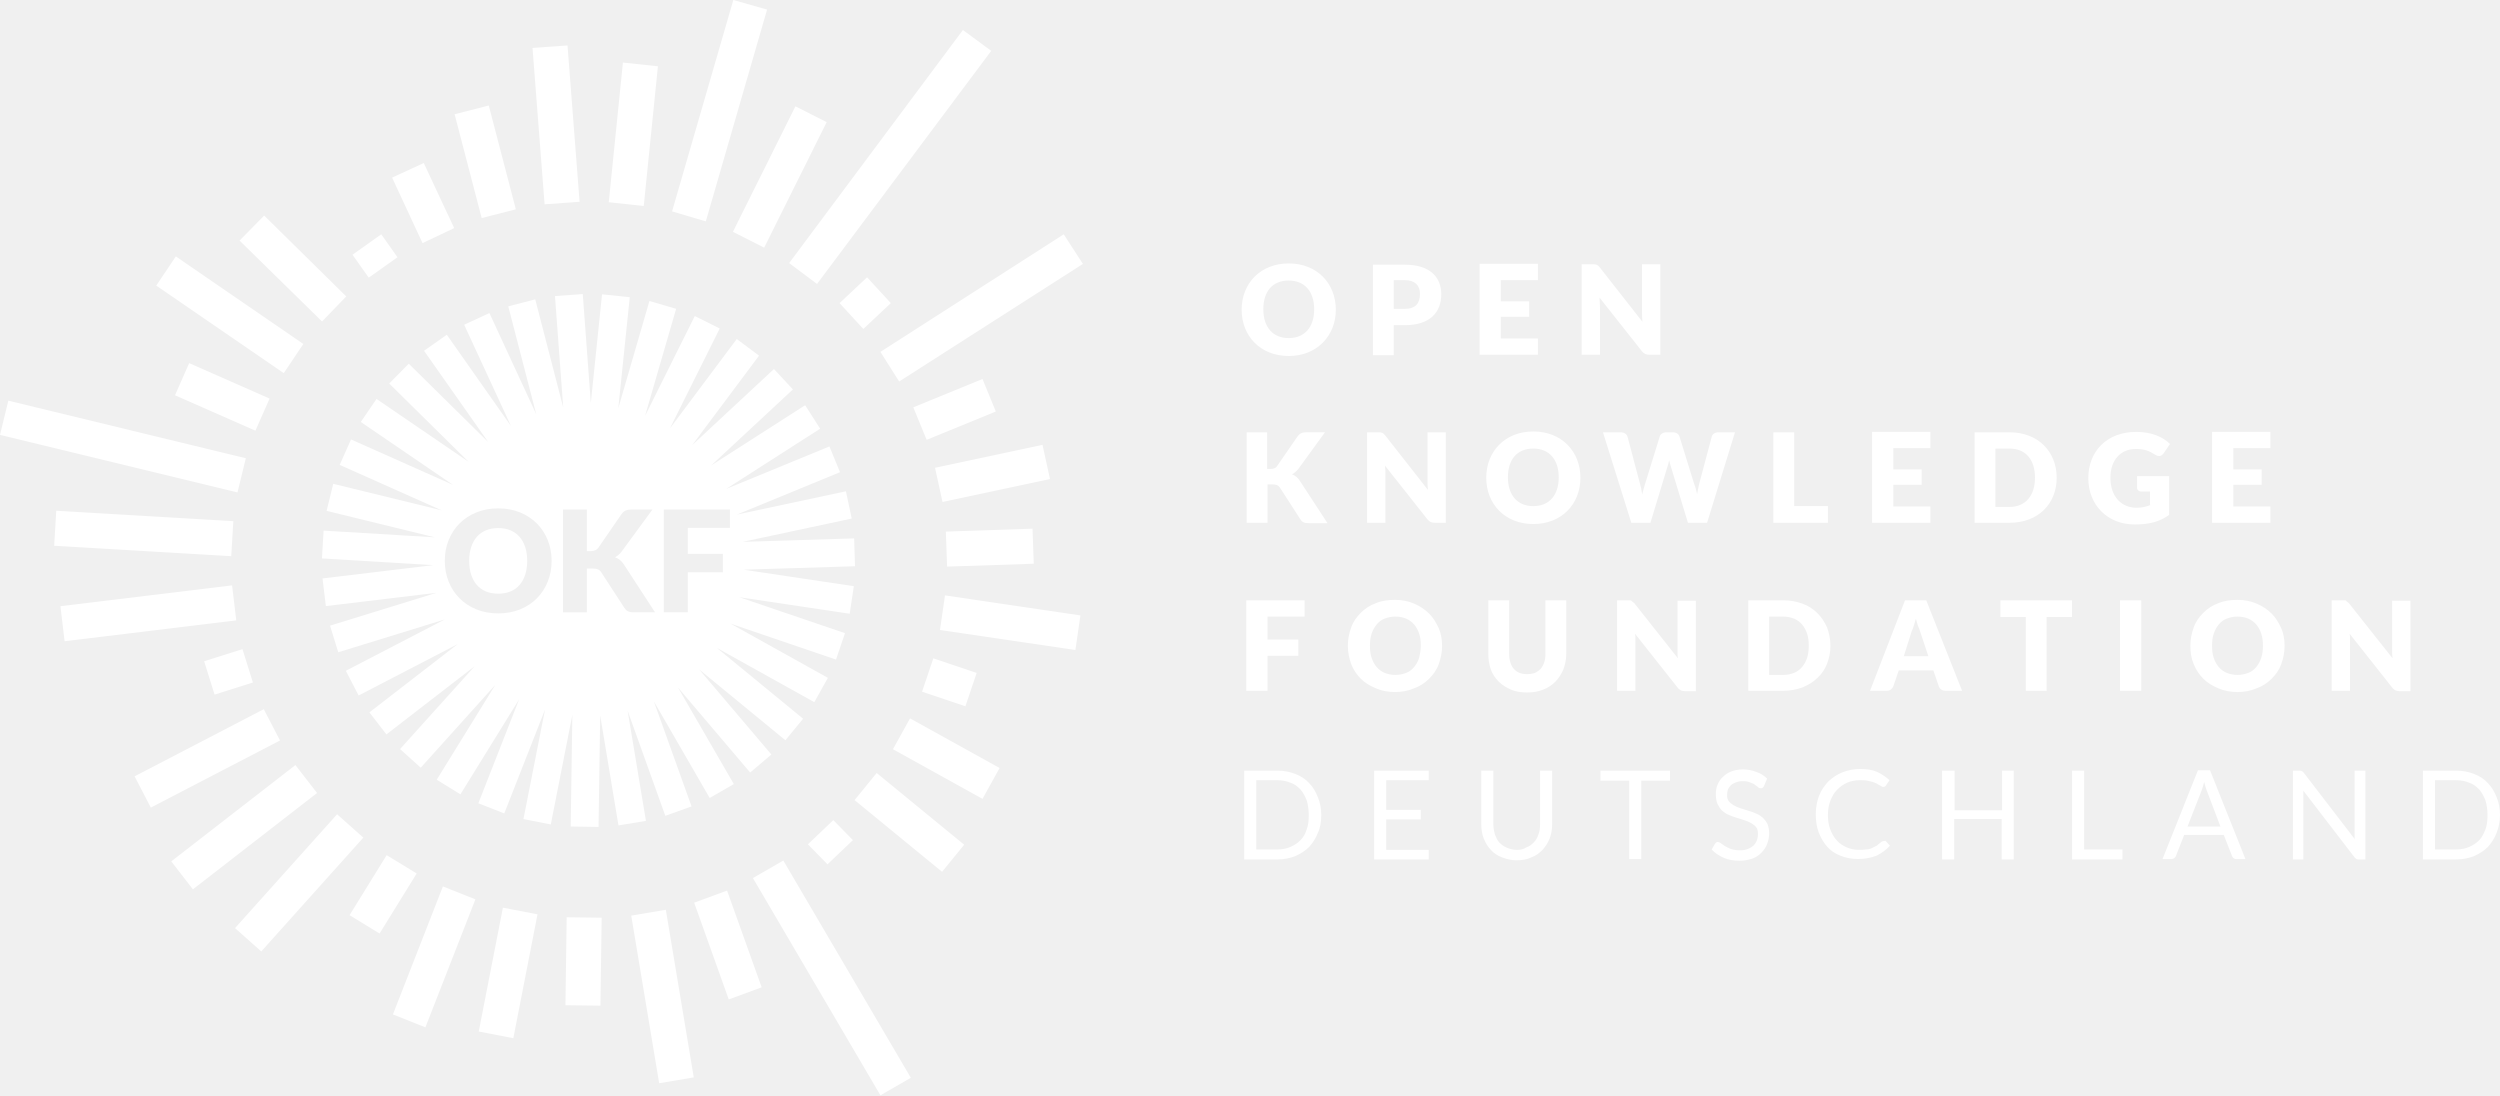
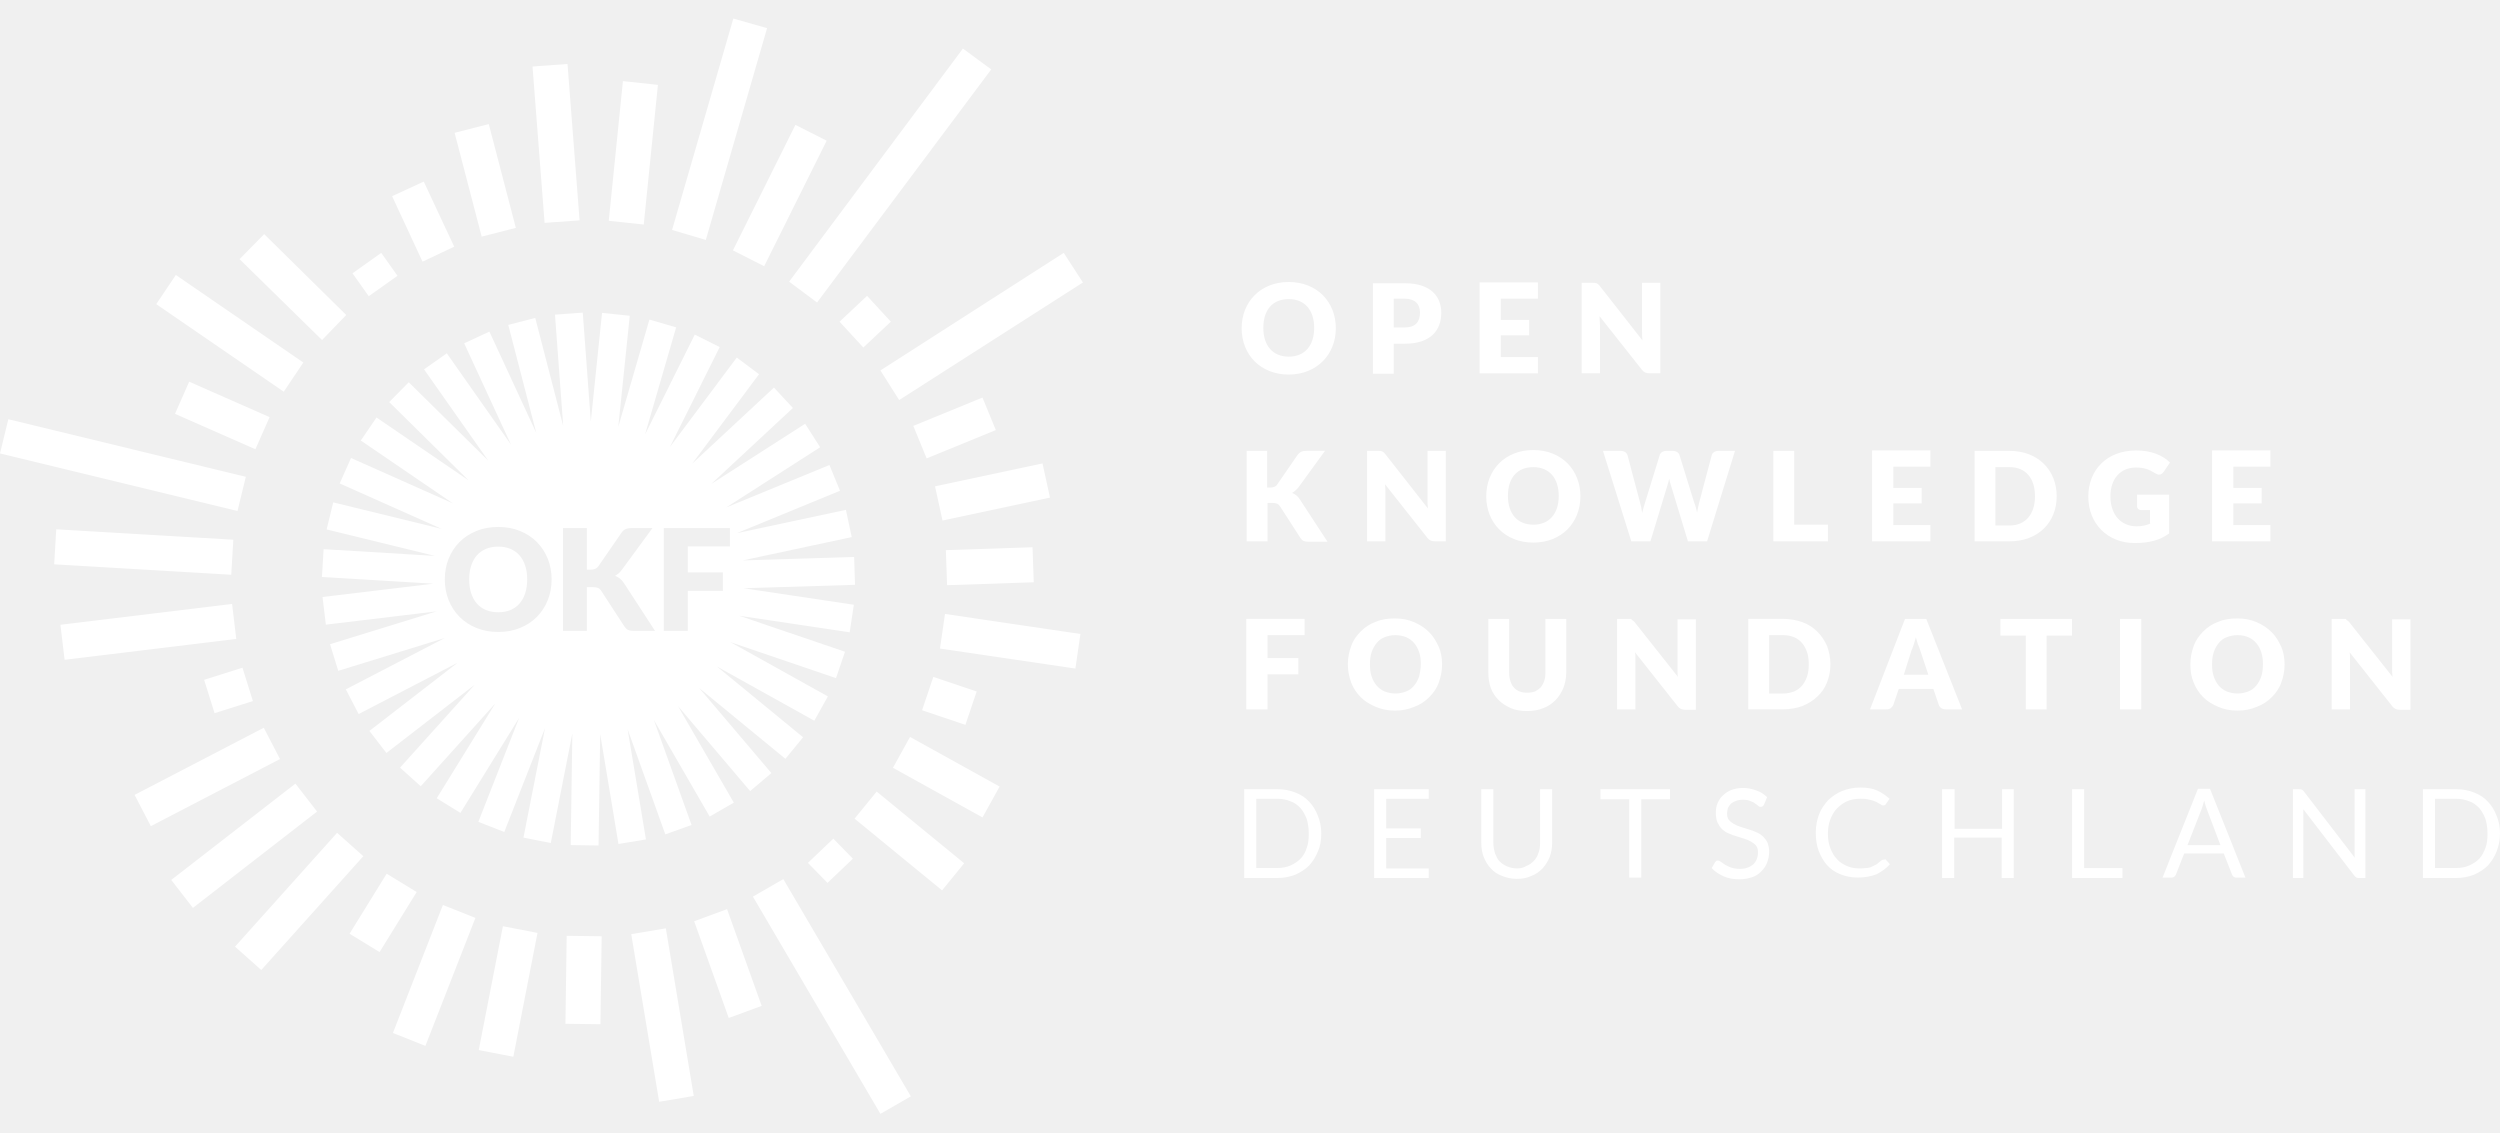
- <svg xmlns="http://www.w3.org/2000/svg" id="Layer_1" data-name="Layer 1" viewBox="0 0 808 354">
+ <svg xmlns="http://www.w3.org/2000/svg" id="Layer_1" data-name="Layer 1" viewBox="0 0 808 354" width="1616.012" height="732">
  <defs>
    <style>
      .cls-1 {
        fill: #fff;
      }
    </style>
  </defs>
  <path class="cls-1" d="M416.52,115.06c-9.16,0-15.22-6.47-15.22-14.96s6.06-14.96,15.22-14.96,15.22,6.47,15.22,14.96-6.19,14.96-15.22,14.96ZM416.52,90.67c-5.25,0-8.21,3.5-8.21,9.3s3.1,9.3,8.21,9.3,8.22-3.5,8.22-9.3-3.1-9.3-8.22-9.3ZM450.46,104.95v9.84h-6.73v-29.24h10.37c8.21,0,11.72,4.18,11.72,9.57,0,5.79-3.64,9.97-11.72,9.97h-3.64v-.13h0ZM450.46,99.83h3.5c3.5,0,4.98-1.75,4.98-4.85,0-2.69-1.62-4.45-4.98-4.45h-3.5s0,9.3,0,9.3ZM478.2,85.42v29.24h18.85v-5.26h-11.99v-7.01h9.16v-4.99h-9.16v-6.87h11.99v-5.26h-18.85v.15ZM517.12,86.49c-.81-.94-1.08-1.08-2.29-1.08h-3.64v29.24h5.92v-15.63c0-.81-.14-1.89-.14-2.83l13.74,17.38c.67.81,1.35,1.08,2.42,1.08h3.5v-29.24h-5.93v15.5c0,.94,0,2.02.14,3.1l-13.74-17.52s.02,0,.02,0ZM409.66,139.72h-6.73v29.24h6.73v-12.4h1.62c1.21,0,1.89.27,2.42,1.08l6.6,10.24c.54.81,1.08,1.21,2.69,1.21h6.06l-8.89-13.61c-.67-1.08-1.48-1.75-2.56-2.16.67-.4,1.35-.94,2.02-1.75l8.62-11.86h-5.92c-1.35,0-2.15.27-2.96,1.35l-6.6,9.57c-.4.67-1.21.94-2.15.94h-1.08v-11.86h.14-.01ZM447.77,140.8c-.81-.94-1.08-1.08-2.29-1.08h-3.64v29.24h5.93v-15.63c0-.81,0-1.89-.14-2.83l13.74,17.38c.67.81,1.35,1.08,2.42,1.08h3.5v-29.24h-5.92v15.5c0,.94,0,2.02.13,3.1l-13.74-17.52h.01ZM495.57,169.37c-9.16,0-15.22-6.47-15.22-14.96s6.06-14.96,15.22-14.96,15.22,6.47,15.22,14.96-6.06,14.96-15.22,14.96ZM495.57,144.98c-5.25,0-8.21,3.5-8.21,9.3s3.1,9.3,8.21,9.3,8.21-3.5,8.21-9.3-3.1-9.3-8.21-9.3ZM527.22,168.96h6.2l5.52-18.19c.14-.54.4-1.21.54-2.02.13.81.4,1.48.54,2.02l5.52,18.19h6.19l9.02-29.24h-5.39c-1.08,0-2.02.67-2.15,1.48l-4.04,15.23c-.27.94-.4,2.02-.67,3.23-.27-1.21-.54-2.29-.94-3.23l-4.71-15.23c-.27-.94-1.08-1.48-2.29-1.48h-2.02c-1.08,0-2.02.67-2.15,1.48l-4.71,15.23c-.27.94-.67,2.16-.94,3.37-.13-1.21-.4-2.43-.67-3.37l-4.04-15.23c-.27-.94-1.08-1.48-2.29-1.48h-5.66l9.16,29.24h-.02ZM579.88,139.72h-6.73v29.24h17.64v-5.39h-10.91v-23.85h0ZM605.06,139.72v29.24h18.85v-5.26h-11.99v-7.01h9.16v-4.99h-9.16v-6.87h11.99v-5.26h-18.85v.15h0ZM649.5,168.96h-11.31v-29.24h11.31c9.16,0,15.22,6.2,15.22,14.69s-6.06,14.55-15.22,14.55ZM649.5,144.98h-4.58v18.86h4.58c5.12,0,8.21-3.64,8.21-9.43s-2.96-9.43-8.21-9.43h0ZM695.15,163.17c-1.35.54-2.69.94-4.58.94-4.85,0-8.48-3.5-8.48-9.7,0-5.66,3.23-9.3,8.21-9.3,2.69,0,4.17.54,6.33,1.89.4.27.81.4,1.21.4.67,0,1.08-.4,1.48-.94l2.02-2.96c-2.29-2.29-5.92-3.91-10.91-3.91-9.43,0-15.49,6.2-15.49,14.96s6.33,14.96,14.95,14.96c4.85,0,8.22-.94,11.18-3.1v-12.53h-10.37v3.77c0,.67.54,1.21,1.35,1.21h2.83v4.31h.27,0ZM714.95,139.72v29.24h18.85v-5.26h-11.99v-7.01h9.16v-4.99h-9.16v-6.87h11.99v-5.26h-18.85v.15h0ZM402.79,194.03v29.24h6.87v-11.32h9.96v-5.26h-9.96v-7.41h11.98v-5.26h-18.85ZM466.08,208.71c0,2.16-.4,4.04-1.08,5.93-.67,1.89-1.75,3.37-3.1,4.72s-2.96,2.43-4.85,3.1c-1.89.81-3.91,1.21-6.19,1.21s-4.31-.4-6.2-1.21c-1.89-.81-3.5-1.75-4.85-3.1s-2.42-2.96-3.1-4.72c-.67-1.89-1.08-3.77-1.08-5.93s.4-4.04,1.08-5.93c.67-1.89,1.75-3.37,3.1-4.72s2.96-2.43,4.85-3.1c1.89-.81,3.91-1.08,6.2-1.08s4.31.4,6.19,1.21c1.89.81,3.5,1.89,4.85,3.23,1.35,1.35,2.29,2.96,3.1,4.72.67,1.48,1.08,3.5,1.08,5.66h0ZM459.21,208.71c0-1.48-.13-2.69-.54-3.91-.4-1.21-.94-2.16-1.62-2.96-.67-.81-1.62-1.48-2.56-1.89-.94-.4-2.15-.67-3.5-.67s-2.42.27-3.5.67-1.89,1.08-2.56,1.89c-.67.81-1.21,1.75-1.62,2.96-.4,1.21-.54,2.43-.54,3.91s.14,2.83.54,3.91c.4,1.21.94,2.16,1.62,2.96.67.81,1.62,1.48,2.56,1.89,1.08.4,2.15.67,3.5.67s2.42-.27,3.5-.67,1.89-1.08,2.56-1.89c.67-.81,1.21-1.75,1.62-2.96.27-1.21.54-2.56.54-3.91ZM493.55,217.88c-.94,0-1.75-.13-2.42-.4-.67-.27-1.35-.67-1.89-1.35-.54-.54-.81-1.21-1.08-2.02s-.4-1.75-.4-2.7v-17.38h-6.73v17.38c0,1.75.27,3.5.81,4.99.54,1.48,1.48,2.83,2.56,3.91s2.42,1.89,3.9,2.56c1.48.67,3.37.94,5.25.94s3.64-.27,5.25-.94c1.48-.54,2.83-1.48,3.91-2.56,1.08-1.08,1.89-2.43,2.56-3.91.54-1.48.94-3.1.94-4.99v-17.38h-6.73v17.38c0,1.08-.14,1.89-.4,2.7-.27.81-.67,1.48-1.08,2.02-.54.54-1.08.94-1.89,1.35-.81.27-1.62.4-2.56.4h0ZM526.95,194.03h-4.31v29.24h5.93v-16.98c0-.54,0-.94-.14-1.48l13.74,17.38c.27.4.67.67,1.08.94.4.13.81.27,1.35.27h3.5v-29.24h-5.92v16.98c0,.54,0,1.08.13,1.62l-13.87-17.52c-.14-.27-.4-.4-.54-.54-.13-.14-.27-.27-.4-.27-.13-.27-.4-.4-.54-.4h-.01ZM591.59,208.71c0,2.16-.4,4.04-1.08,5.79-.67,1.75-1.75,3.37-3.1,4.58-1.35,1.35-2.96,2.29-4.85,3.1-1.89.67-3.9,1.08-6.2,1.08h-11.31v-29.24h11.31c2.29,0,4.31.4,6.2,1.08,1.89.67,3.5,1.75,4.85,3.1s2.29,2.83,3.1,4.58c.67,1.89,1.08,3.77,1.08,5.93ZM584.59,208.71c0-1.48-.14-2.69-.54-3.91-.4-1.21-.94-2.16-1.62-2.96-.67-.81-1.62-1.48-2.56-1.89-1.08-.4-2.16-.67-3.5-.67h-4.58v18.86h4.58c1.35,0,2.42-.27,3.5-.67.94-.4,1.89-1.08,2.56-1.89s1.21-1.75,1.62-2.96c.4-1.21.54-2.56.54-3.91h0ZM634.15,223.27h-5.25c-.54,0-1.08-.13-1.48-.4-.4-.27-.67-.67-.81-1.08l-1.75-5.12h-11.18l-1.75,5.12c-.13.4-.4.67-.81,1.08-.4.27-.81.4-1.48.4h-5.25l11.31-29.24h6.87l11.58,29.24h0ZM615.29,212.08h7.95l-2.69-8.09c-.14-.54-.4-1.08-.67-1.75-.27-.67-.4-1.48-.67-2.29-.27.81-.4,1.62-.67,2.29-.27.67-.4,1.35-.67,1.75l-2.56,8.09h-.02ZM646.53,194.03v5.39h8.21v23.85h6.73v-23.85h8.21v-5.39h-23.16,0ZM692.05,194.03h-6.87v29.24h6.87v-29.24ZM738.38,208.71c0,2.16-.4,4.04-1.08,5.93-.67,1.89-1.75,3.37-3.1,4.72s-2.96,2.43-4.85,3.1c-1.89.81-3.91,1.21-6.2,1.21s-4.31-.4-6.19-1.21c-1.89-.81-3.5-1.75-4.85-3.1s-2.42-2.96-3.1-4.72c-.81-1.89-1.08-3.77-1.08-5.93s.4-4.04,1.08-5.93c.67-1.89,1.75-3.37,3.1-4.72s2.96-2.43,4.85-3.1c1.89-.81,3.91-1.08,6.19-1.08s4.31.4,6.2,1.21c1.89.81,3.5,1.89,4.85,3.23,1.35,1.35,2.29,2.96,3.1,4.72.67,1.48,1.08,3.5,1.08,5.66h0ZM731.38,208.71c0-1.48-.14-2.69-.54-3.91-.4-1.21-.94-2.16-1.62-2.96-.67-.81-1.62-1.48-2.56-1.89-.94-.4-2.15-.67-3.5-.67s-2.42.27-3.5.67-1.89,1.08-2.56,1.89-1.21,1.75-1.62,2.96c-.4,1.21-.54,2.43-.54,3.91s.14,2.83.54,3.91c.4,1.21.94,2.16,1.62,2.96.67.81,1.62,1.48,2.56,1.89,1.08.4,2.15.67,3.5.67s2.42-.27,3.5-.67,1.89-1.08,2.56-1.89,1.21-1.75,1.62-2.96c.4-1.21.54-2.56.54-3.91ZM758.04,194.03h-4.44v29.24h5.93v-16.98c0-.54,0-.94-.14-1.48l13.74,17.38c.27.4.67.67,1.08.94.4.13.81.27,1.35.27h3.5v-29.24h-5.93v16.98c0,.54.14,1.08.14,1.62l-13.87-17.52c-.13-.27-.4-.4-.54-.54-.14-.14-.27-.27-.4-.27-.14-.27-.27-.4-.4-.4h-.02,0ZM320.37,16.44l-9.16-6.74-56.16,75.33,9.02,6.74,56.29-75.33s.01,0,.01,0ZM267.18,39.48l-10.1-5.12-20.2,40.56,10.1,5.12,20.2-40.56ZM247.92,3.1l-10.91-3.1-19.8,68.32,10.91,3.23L247.92,3.1ZM212.64,21.43l-11.31-1.21-4.58,45.14,11.31,1.21,4.58-45.14ZM187.32,65.22l-3.9-50.53-11.31.81,3.9,50.53,11.31-.81ZM166.72,67.65l-8.75-33.55-11.04,2.83,8.75,33.55s11.04-2.83,11.04-2.83ZM146.79,73.71l-9.83-21.02-10.23,4.72,9.83,21.16,10.24-4.85h-.01ZM128.47,83.14l-5.25-7.41-9.29,6.6,5.25,7.41s9.29-6.6,9.29-6.6ZM111.91,95.81l-26.53-26.14-7.95,8.09,26.66,26.14,7.81-8.09h0ZM98.04,111.17l-41.21-28.3-6.33,9.43,41.21,28.3s6.33-9.43,6.33-9.43ZM87.13,128.82l-25.99-11.45-4.58,10.38,25.99,11.45,4.58-10.38ZM0,140.55l76.76,18.6,2.69-11.05L2.69,129.5l-2.69,11.05ZM75.41,168.44l-57.23-3.37-.67,11.32,57.23,3.37.67-11.32ZM76.36,200.51l-1.35-11.32-55.48,6.74,1.35,11.32,55.48-6.74ZM81.74,220.59l-3.37-10.78-12.39,3.91,3.37,10.78,12.39-3.91ZM90.5,239.32l-5.25-10.11-41.75,21.7,5.25,10.11,41.75-21.7h0ZM102.48,256.3l-7-9.03-40.13,31.13,7,9.03,40.13-31.13ZM117.43,270.72l-8.48-7.55-32.99,36.79,8.48,7.55s32.99-36.79,32.99-36.79ZM134.67,282.31l-9.7-5.93-11.99,19.4,9.7,5.93,11.99-19.4ZM153.65,290.67l-10.5-4.18-16.16,41.37,10.5,4.18,16.16-41.37ZM173.72,295.52l-11.18-2.16-7.81,40.02,11.18,2.16,7.81-40.02ZM194.46,296.6l-11.31-.14-.4,28.43,11.31.14.4-28.43ZM224.22,348.21l-9.02-54.17-11.18,1.89,9.02,54.17,11.18-1.89h0ZM246.17,319.1l-11.18-31.26-10.64,3.91,11.18,31.26,10.64-3.91ZM243.34,283.79l41.21,70.21,9.83-5.66-41.21-70.21-9.83,5.66h0ZM275.66,271.53l-6.33-6.47-8.21,7.82,6.33,6.47,8.21-7.82ZM311.62,273.01l-28.28-23.18-7.14,8.76,28.28,23.18,7.14-8.76ZM323.07,248.22l-28.95-16.04-5.52,9.97,28.95,16.04,5.52-9.97ZM315.66,217.49l-14.01-4.72-3.64,10.78,14.01,4.72,3.64-10.78ZM349.19,198.9l-43.77-6.47-1.62,11.18,43.77,6.47,1.62-11.18ZM334.11,182.19l-.4-11.32-28.01.94.4,11.32,28.01-.94ZM339.36,154.83l-2.42-11.05-34.74,7.41,2.42,11.05,34.74-7.41ZM321.85,133l-4.31-10.51-22.36,9.16,4.31,10.51,22.35-9.16h.01ZM350,85.3l-6.2-9.57-59.25,38,6.06,9.57,59.39-38ZM287.92,97.97l-7.68-8.35-8.89,8.35,7.68,8.35,8.89-8.35ZM427.03,263.36c0,2.16-.27,4.04-1.08,5.79-.67,1.75-1.62,3.23-2.83,4.58-1.21,1.21-2.69,2.16-4.44,2.96-1.75.67-3.64,1.08-5.79,1.08h-10.77v-28.7h10.77c2.15,0,4.04.4,5.79,1.08,1.75.67,3.23,1.62,4.44,2.96,1.21,1.21,2.15,2.83,2.83,4.58.67,1.62,1.08,3.5,1.08,5.66h0ZM422.99,263.36c0-1.75-.27-3.37-.67-4.72-.54-1.35-1.21-2.56-2.02-3.5-.94-.94-1.89-1.75-3.23-2.16-1.21-.54-2.69-.81-4.17-.81h-6.87v22.37h6.87c1.48,0,2.96-.27,4.17-.81,1.21-.54,2.29-1.21,3.23-2.16.94-.94,1.62-2.16,2.02-3.5.54-1.35.67-2.96.67-4.72h0ZM444.13,249.08v28.7h17.64v-3.1h-13.74v-9.84h11.18v-3.1h-11.18v-9.57h13.74v-3.1h-17.64ZM490.32,274.68c-1.21,0-2.29-.27-3.23-.67-.94-.4-1.75-.94-2.42-1.62-.67-.67-1.08-1.62-1.48-2.56-.27-.94-.54-2.16-.54-3.37v-17.38h-3.9v17.38c0,1.62.27,3.23.81,4.58.54,1.35,1.35,2.7,2.29,3.64.94,1.08,2.15,1.89,3.64,2.43,1.35.54,2.96.94,4.71.94s3.37-.27,4.71-.94c1.48-.54,2.56-1.35,3.64-2.43.94-1.08,1.75-2.29,2.29-3.64.54-1.48.81-2.96.81-4.58v-17.38h-3.9v17.38c0,1.21-.14,2.29-.54,3.23-.27.94-.81,1.89-1.48,2.56-.67.67-1.48,1.35-2.42,1.62-.81.54-1.75.81-2.96.81h-.03,0ZM517.26,249.08v3.24h9.29v25.33h3.91v-25.33h9.29v-3.24h-22.49,0ZM571.12,251.64c-.94-.94-2.15-1.75-3.5-2.16-1.35-.54-2.83-.81-4.31-.81s-2.69.27-3.77.67-2.02,1.08-2.69,1.75c-.81.67-1.35,1.62-1.75,2.56s-.54,1.89-.54,2.97c0,1.21.14,2.29.54,3.23.4.81.94,1.62,1.48,2.16.67.54,1.35,1.08,2.15,1.35.81.4,1.62.67,2.56.94.81.27,1.75.54,2.56.81s1.48.54,2.16.94c.67.4,1.21.81,1.62,1.35s.54,1.21.54,2.16c0,.81-.14,1.48-.4,2.16-.27.67-.67,1.21-1.08,1.62-.54.4-1.08.81-1.89,1.08-.67.27-1.48.4-2.42.4-1.08,0-2.02-.14-2.83-.4-.81-.27-1.48-.67-2.02-.94-.54-.4-.94-.67-1.35-.94-.4-.27-.67-.41-.94-.41-.14,0-.4,0-.54.14s-.27.27-.4.4l-1.08,1.89c1.08,1.21,2.42,2.02,3.91,2.69,1.48.67,3.23.94,5.12.94,1.48,0,2.83-.27,4.04-.67,1.21-.4,2.15-1.08,2.96-1.89.81-.81,1.48-1.75,1.88-2.83s.67-2.29.67-3.5-.27-2.16-.54-2.96c-.4-.81-.94-1.48-1.48-2.02-.67-.54-1.35-1.08-2.16-1.35-.81-.4-1.62-.67-2.56-.94-.81-.27-1.75-.54-2.56-.81s-1.48-.54-2.15-.94c-.67-.4-1.21-.81-1.62-1.35s-.54-1.21-.54-2.02c0-.67.14-1.21.27-1.75.27-.54.54-.94.94-1.35.4-.4.94-.67,1.62-.94.67-.27,1.48-.4,2.29-.4.94,0,1.75.13,2.29.4.67.27,1.21.4,1.62.81.4.27.81.54,1.08.81s.54.27.81.27.4,0,.54-.14c.14-.13.27-.27.4-.4l1.08-2.56v-.02h0ZM608.69,271.85c-.27,0-.4.14-.67.27-.54.41-.94.81-1.48,1.21l-1.62.81c-.54.27-1.21.4-1.89.4-.67.13-1.48.13-2.29.13-1.35,0-2.69-.27-3.9-.81s-2.29-1.21-3.1-2.16c-.94-.94-1.62-2.16-2.15-3.5-.54-1.35-.81-2.96-.81-4.72s.27-3.37.81-4.72,1.21-2.56,2.15-3.5,2.02-1.75,3.23-2.29c1.21-.54,2.69-.81,4.17-.81.81,0,1.62,0,2.29.14.67.13,1.21.27,1.75.4.54.14.94.4,1.35.54.4.27.67.4.94.54s.54.27.67.4c.13.13.4.13.54.13.27,0,.4,0,.54-.13.14-.14.27-.14.27-.27l1.21-1.75c-1.21-1.08-2.56-2.02-4.04-2.69s-3.37-.94-5.39-.94c-2.15,0-4.04.4-5.79,1.08-1.75.67-3.23,1.75-4.58,2.96-1.21,1.35-2.29,2.83-2.96,4.58-.67,1.75-1.08,3.77-1.08,5.93s.27,4.18.94,5.93,1.62,3.37,2.69,4.58c1.21,1.35,2.56,2.29,4.31,2.96,1.62.67,3.5,1.08,5.66,1.08,2.29,0,4.31-.4,6.06-1.08,1.62-.81,3.1-1.89,4.31-3.23l-1.48-1.62c-.27.14-.4.14-.67.14h.01ZM650.98,249.08h-3.91v12.8h-15.35v-12.8h-4.04v28.7h3.91v-13.07h15.35v13.07h3.9v-28.7h.14,0ZM673.6,249.08h-3.91v28.7h16.29v-3.23h-12.39v-25.47h.01ZM725.72,277.65h-2.96c-.4,0-.67-.13-.81-.27-.27-.14-.4-.4-.54-.67l-2.69-6.87h-12.79l-2.69,6.87c-.13.27-.27.4-.54.67-.27.14-.54.27-.81.27h-2.96l11.45-28.7h3.9l11.45,28.7h-.01ZM707,267.14h10.64l-4.44-11.72c-.27-.67-.54-1.62-.81-2.7-.14.54-.27,1.08-.4,1.48s-.27.81-.4,1.21l-4.58,11.72h0ZM743.9,249.21c-.14-.13-.4-.13-.81-.13h-2.02v28.7h3.37v-22.23l16.56,21.56c.27.27.4.4.67.54.27.13.4.13.81.13h2.02v-28.7h-3.5v21.29c0,.27,0,.67.14.94l-16.56-21.56c-.27-.27-.54-.54-.67-.54h-.01ZM808,263.36c0,2.16-.4,4.04-1.08,5.79-.67,1.75-1.62,3.23-2.83,4.58-1.21,1.21-2.69,2.16-4.44,2.96-1.75.67-3.64,1.08-5.79,1.08h-10.77v-28.7h10.77c2.16,0,4.04.4,5.79,1.08,1.75.67,3.23,1.62,4.44,2.96,1.21,1.21,2.15,2.83,2.83,4.58.67,1.62,1.08,3.5,1.08,5.66h0ZM803.96,263.36c0-1.75-.27-3.37-.67-4.72-.54-1.35-1.21-2.56-2.02-3.5-.94-.94-1.89-1.75-3.23-2.16-1.21-.54-2.69-.81-4.17-.81h-6.87v22.37h6.87c1.48,0,2.96-.27,4.17-.81,1.21-.54,2.29-1.21,3.23-2.16.94-.94,1.48-2.16,2.02-3.5.54-1.35.67-2.96.67-4.72h0Z" />
  <g>
    <path class="cls-1" d="M167.91,173.5c-.8-.91-1.78-1.61-2.93-2.1-1.16-.49-2.47-.73-3.94-.73s-2.82.24-3.98.73c-1.16.49-2.14,1.19-2.94,2.1-.8.91-1.41,2.03-1.84,3.34s-.64,2.79-.64,4.43.21,3.14.64,4.46c.43,1.31,1.04,2.43,1.84,3.34.8.91,1.78,1.61,2.94,2.09,1.16.48,2.49.72,3.98.72s2.79-.24,3.94-.72c1.15-.48,2.13-1.17,2.93-2.09.8-.91,1.41-2.03,1.84-3.34.42-1.31.64-2.8.64-4.46s-.21-3.12-.64-4.43-1.04-2.43-1.84-3.34Z" />
    <path class="cls-1" d="M276.34,183.01l-.28-9-36.04,1.12,35.26-7.54-1.88-8.8-35.25,7.53,33.34-13.71-3.42-8.32-33.36,13.72,30.37-19.46-4.86-7.58-30.34,19.44,26.39-24.55-6.13-6.59-26.4,24.56,21.58-28.88-7.2-5.38-21.6,28.89,16.09-32.29-8.06-4.02-16.07,32.27,10.05-34.61-8.64-2.52-10.06,34.65,3.71-35.89-8.96-.92-3.63,35.11-2.6-35.2-8.98.66,2.66,35.98-9.04-34.93-8.72,2.26,9.05,34.9-15.14-32.73-8.16,3.78,15.13,32.74-20.74-29.51-7.36,5.18,20.74,29.5-25.68-25.32-6.32,6.4,25.66,25.31-29.76-20.32-5.08,7.44,29.81,20.34-32.97-14.69-3.66,8.22,32.93,14.68-35.02-8.56-2.14,8.74,35.01,8.56-35.98-2.17-.54,8.98,36.01,2.17-35.82,4.3,1.08,8.94,35.79-4.3-34.44,10.62,2.65,8.6,34.46-10.62-32.01,16.61,4.14,7.98,32.01-16.6-28.53,22.06,5.5,7.12,28.54-22.06-24.13,26.8,6.68,6.02,24.11-26.78-18.94,30.66,7.66,4.73,18.97-30.7-13.18,33.59,8.38,3.28,13.17-33.56-6.97,35.38,8.84,1.74,6.96-35.39-.53,36.06,9,.14.53-36.04,5.91,35.55,8.88-1.48-5.92-35.59,12.18,33.96,8.48-3.04-12.18-33.94,18.04,31.22,7.8-4.5-18.05-31.21,23.33,27.48,6.86-5.82-23.33-27.49,27.86,22.88,5.72-6.96-27.88-22.89,31.51,17.54,4.38-7.86-31.5-17.54,34.13,11.63,2.9-8.52-34.15-11.63,35.67,5.34,1.34-8.9-35.65-5.34,36.03-1.11ZM178.28,181.27c0,2.4-.41,4.64-1.24,6.7-.83,2.07-2,3.86-3.5,5.39-1.5,1.53-3.32,2.72-5.44,3.59s-4.47,1.3-7.06,1.3-4.94-.43-7.07-1.3-3.95-2.06-5.46-3.59c-1.51-1.53-2.68-3.32-3.51-5.39s-1.24-4.3-1.24-6.7.41-4.64,1.24-6.7,2-3.86,3.51-5.38c1.51-1.52,3.33-2.71,5.46-3.58s4.48-1.3,7.07-1.3,4.94.44,7.06,1.31,3.93,2.07,5.44,3.59c1.5,1.52,2.67,3.31,3.5,5.38.83,2.07,1.24,4.29,1.24,6.68h0ZM204.82,197.89c-.44,0-.82-.03-1.13-.09s-.58-.15-.81-.27c-.23-.12-.43-.27-.59-.45-.17-.17-.33-.38-.48-.6l-7.52-11.56c-.27-.43-.62-.73-1.04-.9-.42-.17-.98-.26-1.7-.26h-1.87v14.14h-7.71v-33.22h7.71v13.44h1.23c1.14,0,1.96-.36,2.46-1.07l7.48-10.85c.41-.59.88-1,1.4-1.21.52-.21,1.17-.32,1.93-.32h6.7l-9.85,13.43c-.35.49-.71.89-1.09,1.21-.38.32-.77.58-1.16.8.58.21,1.1.51,1.58.88s.92.87,1.31,1.49l10.03,15.41h-6.88ZM235.92,170.6h-13.63v8.41h11.35v5.95h-11.35v12.93h-7.75v-33.22h21.38v5.93Z" />
  </g>
</svg>
